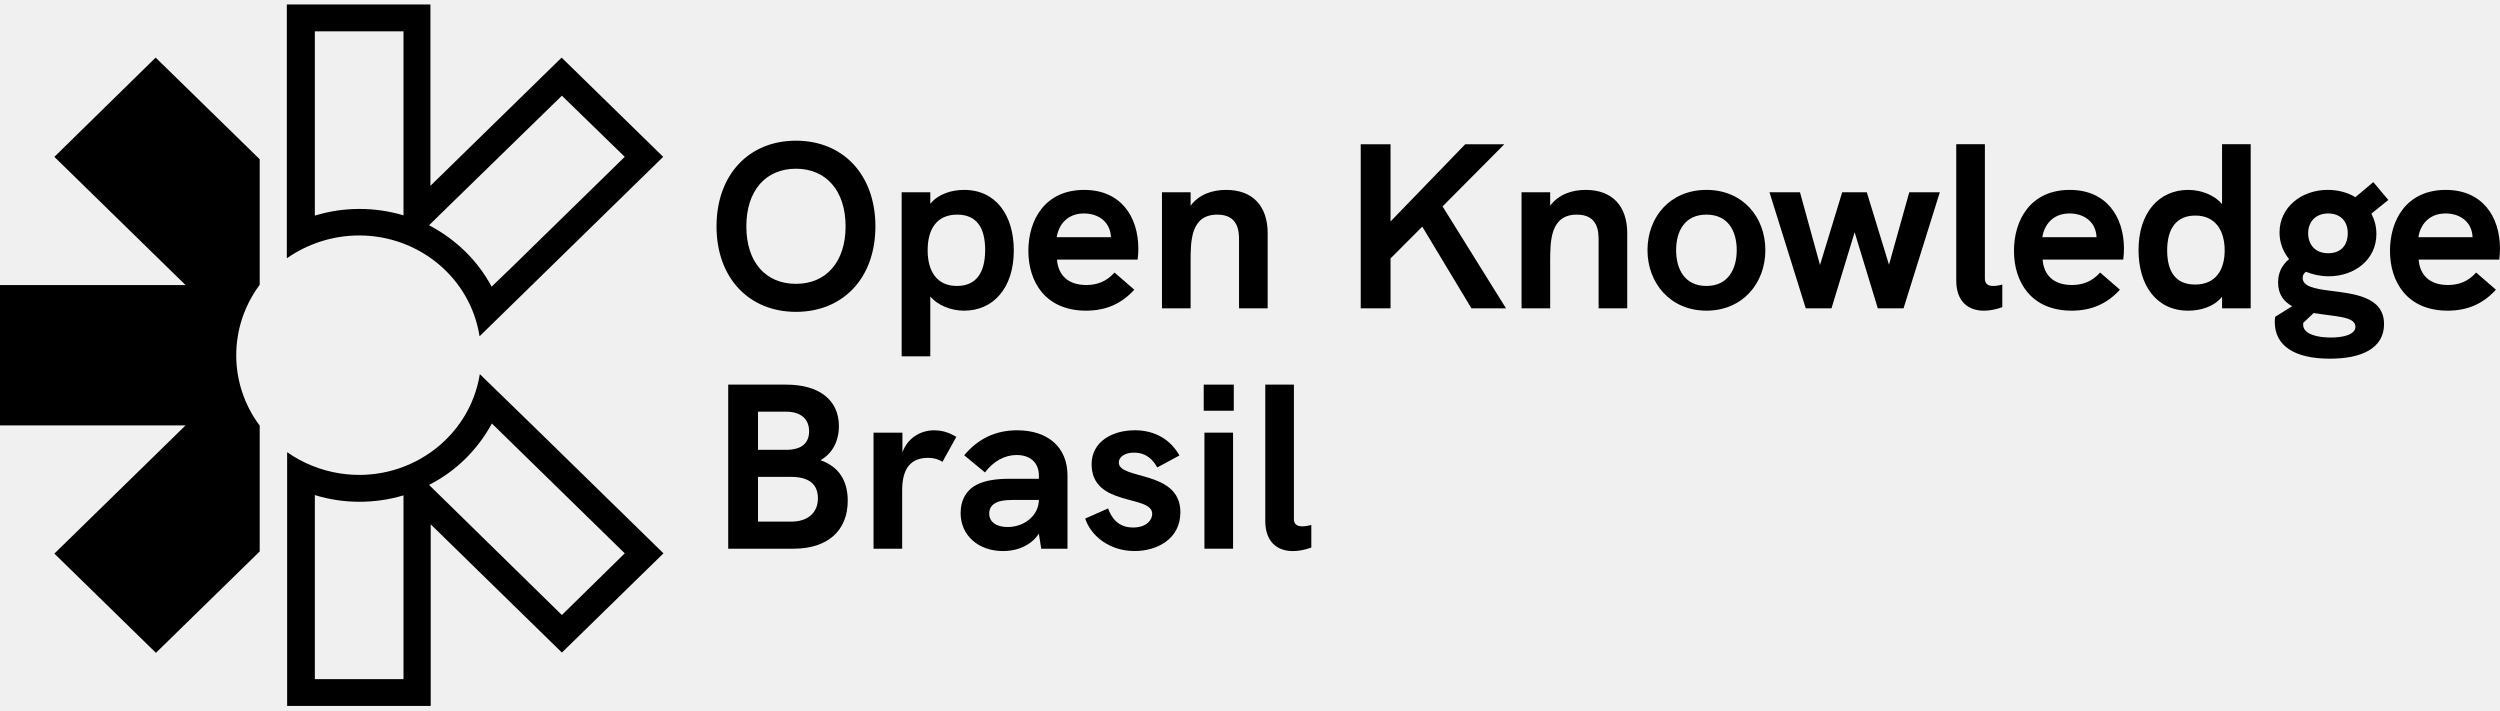
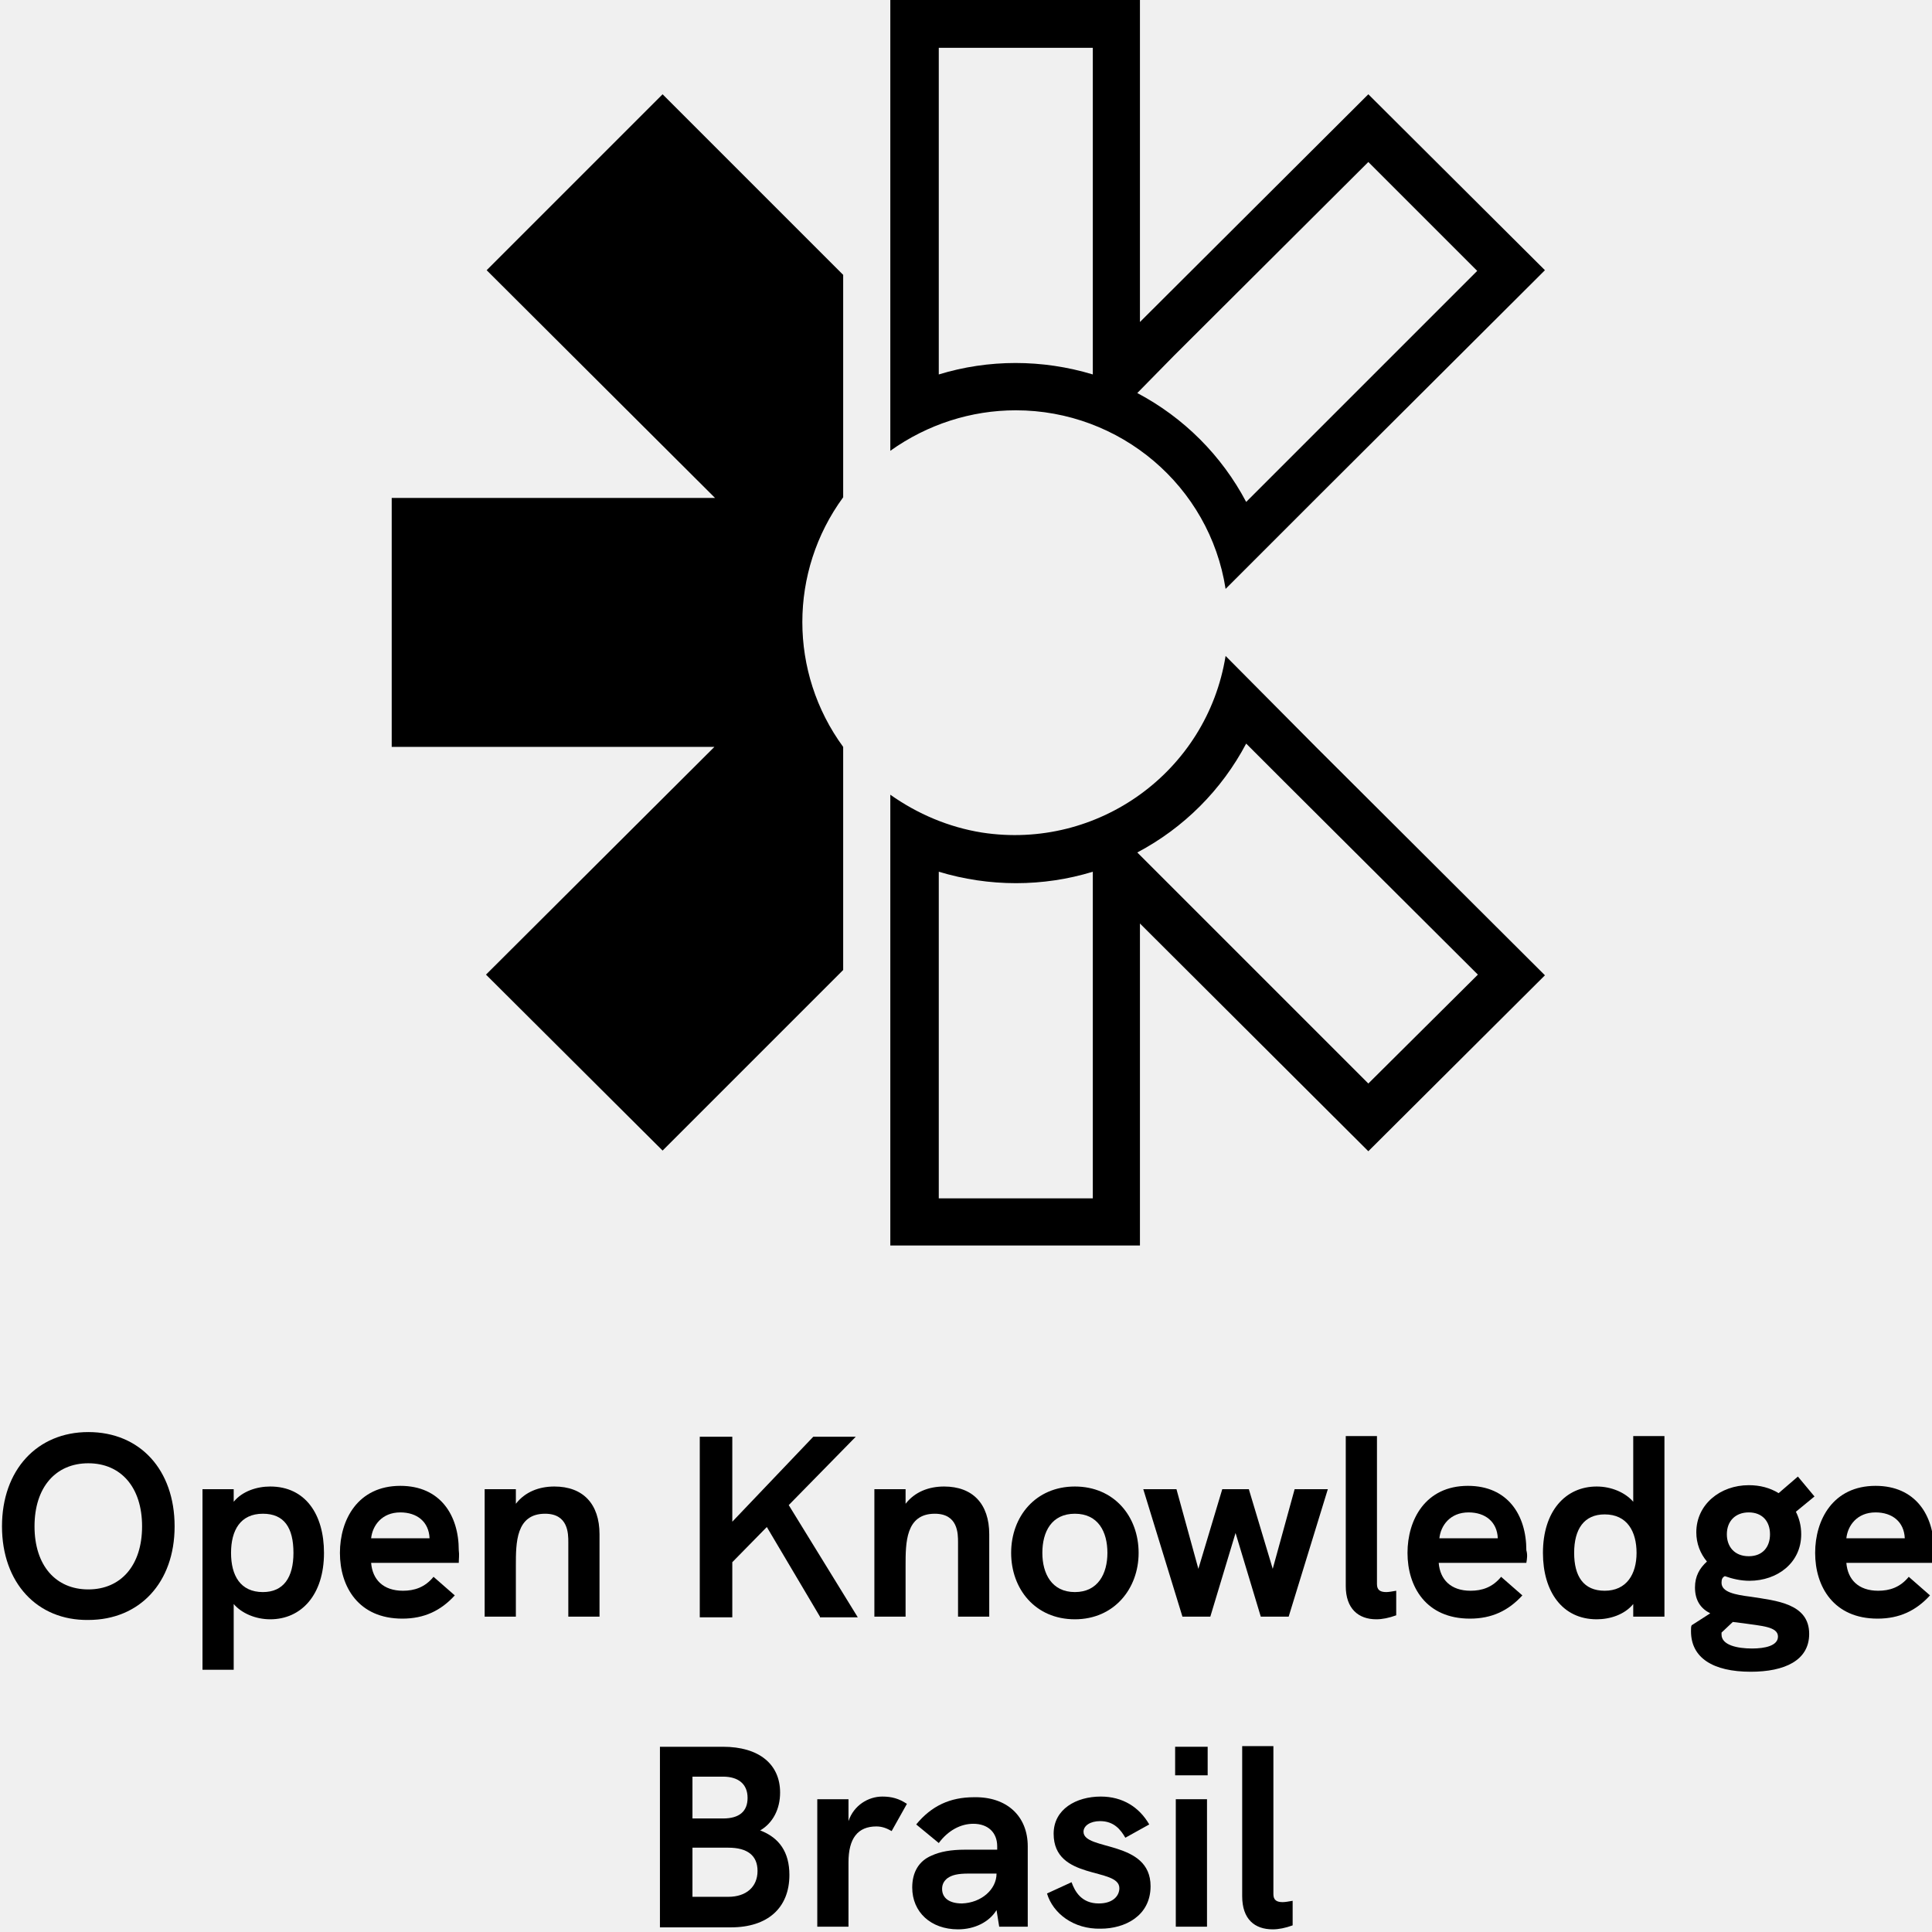
- <svg xmlns="http://www.w3.org/2000/svg" width="278" height="79" viewBox="0 0 278 79" fill="none">
-   <g clip-path="url(#clip0_446_1187)">
-     <path d="M79.678 25.175C79.678 19.441 83.26 15.645 88.511 15.645C93.762 15.645 97.345 19.441 97.345 25.175C97.345 30.909 93.762 34.678 88.511 34.678C83.26 34.678 79.678 30.882 79.678 25.175ZM94.03 25.175C94.03 21.222 91.881 18.762 88.511 18.762C85.142 18.762 82.993 21.198 82.993 25.175C82.993 29.152 85.142 31.564 88.511 31.564C91.881 31.564 94.03 29.104 94.03 25.175Z" fill="black" />
-     <path d="M112.735 27.845C112.735 32.059 110.427 34.546 107.216 34.546C105.731 34.546 104.273 33.946 103.448 32.975V39.625H100.264V21.378H103.448V22.661C104.349 21.562 105.81 21.117 107.216 21.117C110.771 21.117 112.735 23.971 112.735 27.845ZM109.551 27.818C109.551 25.28 108.571 23.866 106.446 23.866C104.139 23.866 103.155 25.514 103.155 27.818C103.155 30.122 104.136 31.798 106.419 31.798C108.54 31.798 109.548 30.332 109.548 27.818H109.551Z" fill="black" />
-     <path d="M126.505 28.866H117.537C117.671 30.57 118.731 31.693 120.801 31.693C121.966 31.693 123.029 31.326 123.933 30.305L126.134 32.215C124.7 33.786 122.977 34.546 120.773 34.546C116.262 34.546 114.354 31.353 114.354 27.896C114.354 24.439 116.21 21.117 120.563 21.117C124.621 21.117 126.584 24.076 126.584 27.662C126.584 28.055 126.557 28.449 126.505 28.866ZM123.534 26.38C123.482 24.73 122.207 23.736 120.536 23.736C118.6 23.736 117.696 25.097 117.51 26.38H123.534Z" fill="black" />
-     <path d="M140.964 25.959V34.285H137.78V26.746C137.78 25.857 137.78 23.866 135.366 23.866C132.395 23.866 132.395 26.824 132.395 29.128V34.285H129.211V21.378H132.395V22.871C133.323 21.64 134.757 21.117 136.349 21.117C139.292 21.117 140.967 22.898 140.967 25.959H140.964Z" fill="black" />
-     <path d="M163.622 34.285L158.155 25.202L154.627 28.737V34.288H151.312V16.041H154.627V24.628L162.931 16.041H167.281L160.411 22.952L167.467 34.288H163.619L163.622 34.285Z" fill="black" />
-     <path d="M180.948 25.959V34.285H177.764V26.746C177.764 25.857 177.764 23.866 175.35 23.866C172.379 23.866 172.379 26.824 172.379 29.128V34.285H169.195V21.378H172.379V22.871C173.308 21.64 174.741 21.117 176.333 21.117C179.277 21.117 180.951 22.898 180.951 25.959H180.948Z" fill="black" />
-     <path d="M183.201 27.818C183.201 24.154 185.694 21.117 189.755 21.117C193.815 21.117 196.308 24.154 196.308 27.818C196.308 31.483 193.788 34.546 189.755 34.546C185.722 34.546 183.201 31.459 183.201 27.818ZM193.124 27.818C193.124 25.698 192.169 23.866 189.755 23.866C187.341 23.866 186.385 25.698 186.385 27.818C186.385 29.939 187.341 31.798 189.755 31.798C192.169 31.798 193.124 29.912 193.124 27.818Z" fill="black" />
-     <path d="M196.76 21.378H200.157L202.385 29.467L204.854 21.378H207.587L210.056 29.439L212.311 21.378H215.708L211.675 34.284H208.811L206.236 25.829L203.663 34.284H200.799L196.766 21.378H196.76Z" fill="black" />
-     <path d="M217.535 31.194V16.038H220.719V30.987C220.719 31.564 221.063 31.798 221.648 31.798C221.94 31.798 222.284 31.747 222.655 31.642V34.156C221.94 34.417 221.221 34.549 220.613 34.549C218.835 34.549 217.535 33.501 217.535 31.197V31.194Z" fill="black" />
-     <path d="M236.105 28.866H227.137C227.271 30.57 228.33 31.693 230.4 31.693C231.566 31.693 232.628 31.326 233.532 30.305L235.733 32.215C234.299 33.786 232.577 34.546 230.373 34.546C225.862 34.546 223.953 31.353 223.953 27.896C223.953 24.439 225.81 21.117 230.163 21.117C234.22 21.117 236.184 24.076 236.184 27.662C236.184 28.055 236.156 28.449 236.105 28.866ZM233.134 26.38C233.082 24.73 231.806 23.736 230.135 23.736C228.199 23.736 227.295 25.097 227.11 26.38H233.134Z" fill="black" />
-     <path d="M250.276 16.038V34.285H247.092V33.002C246.191 34.102 244.73 34.546 243.323 34.546C239.768 34.546 237.805 31.693 237.805 27.818C237.805 23.604 240.112 21.117 243.323 21.117C244.809 21.117 246.267 21.718 247.092 22.688V16.038H250.276ZM247.384 27.845C247.384 25.698 246.404 23.971 244.121 23.971C241.999 23.971 240.989 25.436 240.989 27.845C240.989 30.254 241.969 31.642 244.093 31.642C246.401 31.642 247.384 29.993 247.384 27.845Z" fill="black" />
-     <path d="M265.105 36.039C265.105 38.736 262.612 39.886 259.081 39.886C255.181 39.886 252.953 38.472 252.953 35.802C252.953 35.486 252.981 35.357 253.005 35.225L254.889 34.047C253.961 33.549 253.324 32.738 253.324 31.404C253.324 30.278 253.775 29.467 254.545 28.812C253.882 28.001 253.483 26.98 253.483 25.854C253.483 23.051 255.924 21.114 258.843 21.114C259.985 21.114 261.044 21.402 261.921 21.925L263.911 20.249L265.582 22.237L263.698 23.757C264.042 24.412 264.255 25.172 264.255 26.01C264.255 28.89 261.814 30.723 258.95 30.723C258.049 30.723 257.199 30.539 256.429 30.224C256.192 30.38 256.058 30.59 256.058 30.906C256.058 31.849 257.385 32.11 259.029 32.32C261.683 32.66 265.105 32.948 265.105 36.039ZM261.921 36.327C261.921 35.333 260.249 35.228 258.365 34.967L257.279 34.81L256.137 35.883C256.11 35.961 256.11 36.039 256.11 36.093C256.11 37.192 257.729 37.532 259.215 37.532C260.566 37.532 261.921 37.216 261.921 36.327ZM256.667 25.935C256.667 27.166 257.409 28.16 258.895 28.16C260.38 28.16 261.071 27.193 261.071 25.935C261.071 24.598 260.249 23.736 258.895 23.736C257.54 23.736 256.667 24.625 256.667 25.935Z" fill="black" />
-     <path d="M277.92 28.866H268.953C269.087 30.57 270.146 31.693 272.216 31.693C273.382 31.693 274.444 31.326 275.345 30.305L277.546 32.215C276.112 33.786 274.389 34.546 272.185 34.546C267.674 34.546 265.766 31.353 265.766 27.896C265.766 24.439 267.622 21.117 271.975 21.117C276.033 21.117 277.999 24.076 277.999 27.662C277.999 28.055 277.972 28.449 277.92 28.866ZM274.949 26.38C274.897 24.73 273.622 23.736 271.951 23.736C270.015 23.736 269.111 25.097 268.925 26.38H274.949Z" fill="black" />
-     <path d="M80.977 42.77H87.424C91.113 42.77 93.286 44.497 93.286 47.377C93.286 49.08 92.543 50.441 91.244 51.174C93.234 51.879 94.269 53.399 94.269 55.676C94.269 59.028 92.014 61.016 88.246 61.016H80.977V42.77ZM87.424 50.02C89.095 50.02 89.971 49.314 89.971 47.951C89.971 46.587 89.043 45.779 87.424 45.779H84.291V50.02H87.424ZM87.981 58.004C89.838 58.004 90.952 57.01 90.952 55.412C90.952 53.814 89.917 53.03 87.981 53.03H84.291V58.004H87.981Z" fill="black" />
-     <path d="M106.342 48.581L104.804 51.357C104.354 51.068 103.849 50.912 103.212 50.912C101.276 50.912 100.321 52.09 100.321 54.526V61.019H97.137V48.113H100.348V50.312C100.905 48.714 102.363 47.852 103.849 47.852C104.725 47.852 105.492 48.062 106.342 48.584V48.581Z" fill="black" />
-     <path d="M118.704 52.874V61.016H115.785L115.52 59.34C114.75 60.545 113.264 61.278 111.541 61.278C108.784 61.278 106.82 59.524 106.82 57.064C106.82 55.544 107.511 54.393 108.784 53.817C109.66 53.423 110.774 53.24 112.26 53.24H115.523V52.874C115.523 51.459 114.567 50.597 113.054 50.597C111.727 50.597 110.482 51.279 109.526 52.534L107.219 50.624C108.784 48.765 110.72 47.849 113.109 47.849C116.558 47.849 118.707 49.759 118.707 52.874H118.704ZM115.52 55.595H112.68C111.593 55.595 110.954 55.727 110.531 56.039C110.187 56.274 110.001 56.64 110.001 57.112C110.001 58.028 110.771 58.605 112.044 58.605C113.955 58.605 115.52 57.271 115.52 55.595Z" fill="black" />
-     <path d="M120.672 57.664L123.22 56.538C123.564 57.481 124.255 58.659 126.005 58.659C127.49 58.659 128.126 57.821 128.126 57.139C128.126 54.967 121.387 56.406 121.387 51.615C121.387 49.128 123.67 47.846 126.191 47.846C128.446 47.846 130.169 48.894 131.152 50.648L128.684 51.982C128.233 51.171 127.518 50.333 126.084 50.333C125.049 50.333 124.413 50.831 124.413 51.432C124.413 53.396 131.259 52.243 131.259 56.956C131.259 59.965 128.632 61.275 126.166 61.275C123.408 61.275 121.311 59.626 120.675 57.661L120.672 57.664Z" fill="black" />
-     <path d="M133.854 42.77H137.196V45.674H133.854V42.77ZM133.933 48.11H137.117V61.016H133.933V48.11Z" fill="black" />
-     <path d="M140.699 57.926V42.77H143.883V57.718C143.883 58.295 144.227 58.529 144.812 58.529C145.104 58.529 145.448 58.478 145.819 58.373V60.887C145.104 61.148 144.385 61.281 143.777 61.281C141.999 61.281 140.699 60.232 140.699 57.929V57.926Z" fill="black" />
-     <path d="M44.87 3.483V23.946C41.664 22.991 38.216 22.991 35.01 23.976V3.483H44.87ZM50.029 22.781L62.482 10.64L69.471 17.44L57.049 29.581L54.668 31.878C53.113 28.956 50.669 26.598 47.71 25.048L50.029 22.781ZM39.926 26.181C46.611 26.181 52.318 30.923 53.326 37.396L59.155 31.698L73.745 17.44L62.452 6.405L47.862 20.663V0.5H31.896V28.719C34.246 27.079 37.056 26.184 39.923 26.184" fill="black" />
-     <path d="M62.482 68.39L50.059 56.22L47.709 53.922C50.702 52.402 53.112 50.014 54.698 47.092L57.048 49.39L69.471 61.53L62.482 68.39ZM44.87 58.307V75.518H35.01V55.054C38.215 56.04 41.664 56.04 44.87 55.085V58.307ZM53.356 41.605C52.196 48.852 45.207 53.805 37.789 52.64C35.683 52.312 33.668 51.507 31.93 50.282V78.501H47.895V58.307L62.485 72.565L73.778 61.53L59.188 47.272L53.359 41.605H53.356Z" fill="black" />
-     <path d="M6.045 17.443L20.635 31.701H0V47.302H20.635L6.045 61.56L17.338 72.595L28.878 61.32V47.329C25.399 42.676 25.399 36.351 28.878 31.668V17.708L17.308 6.405L6.045 17.443Z" fill="black" />
+ <svg xmlns="http://www.w3.org/2000/svg" version="1.1" id="Camada_1" x="0px" y="0px" viewBox="0 0 291 291" style="enable-background:new 0 0 291 291;" xml:space="preserve">
+   <g>
+     <g>
+       <path d="M164.6,7.2v49.2c-7.6-2.3-15.7-2.3-23.2,0V7.2H164.6z M176.8,53.6l29.3-29.2l16.4,16.4L193.3,70l-5.6,5.6    c-3.7-7-9.4-12.7-16.4-16.4L176.8,53.6z M153,61.8c15.7,0,29.2,11.4,31.6,26.9L198.3,75l34.4-34.3l-26.6-26.5l-34.4,34.3V0h-37.6    v67.9C139.7,63.9,146.3,61.8,153,61.8" />
+       <path d="M206.1,163.2L176.9,134l-5.6-5.6c7-3.7,12.7-9.4,16.4-16.4l5.6,5.6l29.3,29.2L206.1,163.2z M164.6,139.1v41.4h-23.2v-49.2    c7.6,2.3,15.7,2.3,23.2,0V139.1z M184.6,98.8c-2.8,17.4-19.2,29.3-36.7,26.6c-5-0.8-9.7-2.8-13.8-5.7v67.9h37.6v-48.5l34.4,34.3    l26.6-26.5l-34.4-34.3L184.6,98.8z" />
+       <path d="M73.3,40.7l34.4,34.3H59v37.5h48.6l-34.4,34.3l26.6,26.5l27.2-27.2v-33.6c-8.2-11.2-8.2-26.4,0-37.6V41.4L99.8,14.2    L73.3,40.7z" />
+     </g>
+     <g>
+       <path d="M0.3,229.9c0-8.5,5.3-14.2,13-14.2c7.8,0,13,5.7,13,14.2c0,8.5-5.3,14.1-13,14.1C5.6,244.1,0.3,238.4,0.3,229.9z     M21.4,229.9c0-5.9-3.2-9.5-8.1-9.5s-8.1,3.6-8.1,9.5c0,5.9,3.2,9.5,8.1,9.5S21.4,235.8,21.4,229.9z" />
+       <path d="M48.8,233.9c0,6.3-3.4,10-8.1,10c-2.2,0-4.3-0.9-5.5-2.3v9.9h-4.7v-27.2h4.7v1.9c1.3-1.6,3.5-2.3,5.5-2.3    C46,223.9,48.8,228.1,48.8,233.9z M44.2,233.9c0-3.8-1.4-5.9-4.6-5.9c-3.4,0-4.8,2.5-4.8,5.9c0,3.4,1.4,5.9,4.8,5.9    C42.7,239.8,44.2,237.6,44.2,233.9z" />
+       <path d="M69.1,235.4H55.9c0.2,2.5,1.8,4.2,4.8,4.2c1.7,0,3.3-0.5,4.6-2.1l3.2,2.8c-2.1,2.3-4.6,3.5-7.9,3.5    c-6.6,0-9.4-4.8-9.4-9.9c0-5,2.7-10.1,9.1-10.1c6,0,8.8,4.4,8.8,9.7C69.2,234.2,69.1,234.8,69.1,235.4z M64.7,231.7    c-0.1-2.5-1.9-3.9-4.4-3.9c-2.8,0-4.2,2-4.4,3.9H64.7z" />
+       <path d="M90.3,231.1v12.4h-4.7v-11.2c0-1.3,0-4.3-3.5-4.3c-4.4,0-4.4,4.4-4.4,7.8v7.7H73v-19.2h4.7v2.2c1.4-1.8,3.5-2.6,5.8-2.6    C87.8,223.9,90.3,226.5,90.3,231.1z" />
+       <path d="M123.5,243.5l-8-13.5l-5.2,5.3v8.3h-4.9v-27.2h4.9v12.8l12.2-12.8h6.4l-10.1,10.3l10.4,16.9H123.5z" />
+       <path d="M149,231.1v12.4h-4.7v-11.2c0-1.3,0-4.3-3.5-4.3c-4.4,0-4.4,4.4-4.4,7.8v7.7h-4.7v-19.2h4.7v2.2c1.4-1.8,3.5-2.6,5.8-2.6    C146.5,223.9,149,226.5,149,231.1z" />
+       <path d="M152.3,233.9c0-5.5,3.7-10,9.6-10c5.9,0,9.6,4.5,9.6,10c0,5.4-3.7,10-9.6,10C155.9,243.9,152.3,239.3,152.3,233.9z     M166.8,233.9c0-3.2-1.4-5.9-4.9-5.9c-3.5,0-4.9,2.7-4.9,5.9c0,3.1,1.4,5.9,4.9,5.9C165.4,239.8,166.8,237,166.8,233.9z" />
+       <path d="M172.2,224.3h5l3.3,12l3.6-12h4l3.6,12l3.3-12h5l-5.9,19.2h-4.2l-3.8-12.6l-3.8,12.6h-4.2L172.2,224.3z" />
+       <path d="M202.7,238.9v-22.6h4.7v22.3c0,0.9,0.5,1.2,1.4,1.2c0.4,0,0.9-0.1,1.5-0.2v3.7c-1.1,0.4-2.1,0.6-3,0.6    C204.6,243.9,202.7,242.3,202.7,238.9z" />
+       <path d="M229.9,235.4h-13.2c0.2,2.5,1.8,4.2,4.8,4.2c1.7,0,3.3-0.5,4.6-2.1l3.2,2.8c-2.1,2.3-4.6,3.5-7.9,3.5    c-6.6,0-9.4-4.8-9.4-9.9c0-5,2.7-10.1,9.1-10.1c6,0,8.8,4.4,8.8,9.7C230.1,234.2,230,234.8,229.9,235.4z M225.6,231.7    c-0.1-2.5-1.9-3.9-4.4-3.9c-2.8,0-4.2,2-4.4,3.9H225.6z" />
+       <path d="M250.7,216.3v27.2h-4.7v-1.9c-1.3,1.6-3.5,2.3-5.5,2.3c-5.2,0-8.1-4.2-8.1-10c0-6.3,3.4-10,8.1-10c2.2,0,4.3,0.9,5.5,2.3    v-9.9H250.7z M246.5,233.9c0-3.2-1.4-5.8-4.8-5.8c-3.1,0-4.6,2.2-4.6,5.8c0,3.5,1.4,5.7,4.6,5.7    C245,239.6,246.5,237.1,246.5,233.9z" />
+       <path d="M272.5,246.1c0,4-3.7,5.7-8.8,5.7c-5.7,0-9-2.1-9-6.1c0-0.5,0-0.7,0.1-0.9l2.8-1.8c-1.4-0.7-2.3-1.9-2.3-3.9    c0-1.7,0.7-2.9,1.8-3.9c-1-1.2-1.6-2.7-1.6-4.4c0-4.2,3.6-7.1,7.9-7.1c1.7,0,3.2,0.4,4.5,1.2l2.9-2.5l2.5,3l-2.8,2.3    c0.5,1,0.8,2.1,0.8,3.4c0,4.3-3.6,7-7.8,7c-1.3,0-2.6-0.3-3.7-0.7c-0.4,0.2-0.5,0.5-0.5,1c0,1.4,2,1.8,4.4,2.1    C267.5,241.1,272.5,241.5,272.5,246.1z M267.8,246.5c0-1.5-2.5-1.6-5.2-2l-1.6-0.2l-1.7,1.6c0,0.1,0,0.2,0,0.3    c0,1.6,2.4,2.1,4.6,2.1C265.8,248.3,267.8,247.9,267.8,246.5z M260.1,231.1c0,1.8,1.1,3.3,3.3,3.3c2.1,0,3.2-1.4,3.2-3.3    c0-2-1.2-3.3-3.2-3.3C261.4,227.8,260.1,229.1,260.1,231.1z" />
+       <path d="M291.3,235.4h-13.2c0.2,2.5,1.8,4.2,4.8,4.2c1.7,0,3.3-0.5,4.6-2.1l3.2,2.8c-2.1,2.3-4.6,3.5-7.9,3.5    c-6.6,0-9.4-4.8-9.4-9.9c0-5,2.7-10.1,9.1-10.1c6,0,8.8,4.4,8.8,9.7C291.4,234.2,291.4,234.8,291.3,235.4z M286.9,231.7    c-0.1-2.5-1.9-3.9-4.4-3.9c-2.8,0-4.2,2-4.4,3.9H286.9z" />
+       <path d="M99.4,263.1h9.5c5.4,0,8.6,2.6,8.6,6.9c0,2.5-1.1,4.6-3,5.7c2.9,1.1,4.4,3.3,4.4,6.7c0,5-3.3,7.9-8.8,7.9H99.4V263.1z     M108.9,273.9c2.5,0,3.7-1.1,3.7-3.1c0-2.1-1.4-3.2-3.7-3.2h-4.6v6.3H108.9z M109.7,285.7c2.7,0,4.4-1.5,4.4-3.9    c0-2.3-1.5-3.5-4.4-3.5h-5.4v7.4H109.7z" />
+       <path d="M136.6,271.7l-2.3,4.1c-0.7-0.4-1.4-0.7-2.3-0.7c-2.8,0-4.2,1.8-4.2,5.4v9.7h-4.7V271h4.7v3.3c0.8-2.4,3-3.7,5.1-3.7    C134.3,270.6,135.4,270.9,136.6,271.7z" />
+       <path d="M154.8,278.1v12.1h-4.3l-0.4-2.5c-1.1,1.8-3.3,2.9-5.8,2.9c-4.1,0-6.9-2.6-6.9-6.3c0-2.3,1-4,2.9-4.8    c1.3-0.6,2.9-0.9,5.1-0.9h4.8v-0.5c0-2.1-1.4-3.4-3.6-3.4c-1.9,0-3.8,1-5.2,2.9l-3.4-2.8c2.3-2.8,5.1-4.1,8.7-4.1    C151.6,270.6,154.8,273.5,154.8,278.1z M150.1,282.2h-4.2c-1.6,0-2.5,0.2-3.2,0.7c-0.5,0.4-0.8,0.9-0.8,1.6c0,1.4,1.1,2.2,3,2.2    C147.8,286.6,150.1,284.6,150.1,282.2z" />
+       <path d="M157.7,285.2l3.7-1.7c0.5,1.4,1.5,3.2,4.1,3.2c2.2,0,3.1-1.2,3.1-2.3c0-3.2-9.9-1.1-9.9-8.2c0-3.7,3.4-5.6,7.1-5.6    c3.3,0,5.8,1.6,7.3,4.2l-3.6,2c-0.7-1.2-1.7-2.5-3.8-2.5c-1.5,0-2.5,0.7-2.5,1.6c0,2.9,10.1,1.2,10.1,8.2c0,4.5-3.9,6.4-7.5,6.4    C161.7,290.6,158.6,288.2,157.7,285.2z" />
+       <path d="M177,263.1h4.9v4.3H177V263.1z M177.1,271h4.7v19.2h-4.7V271z" />
+       <path d="M187.1,285.6v-22.6h4.7v22.3c0,0.9,0.5,1.2,1.4,1.2c0.4,0,0.9-0.1,1.5-0.2v3.7c-1.1,0.4-2.1,0.6-3,0.6    C189,290.6,187.1,289.1,187.1,285.6z" />
+     </g>
  </g>
-   <defs>
-     <clipPath id="clip0_446_1187">
-       <rect width="278" height="78" fill="white" transform="translate(0 0.5)" />
-     </clipPath>
-   </defs>
</svg>
